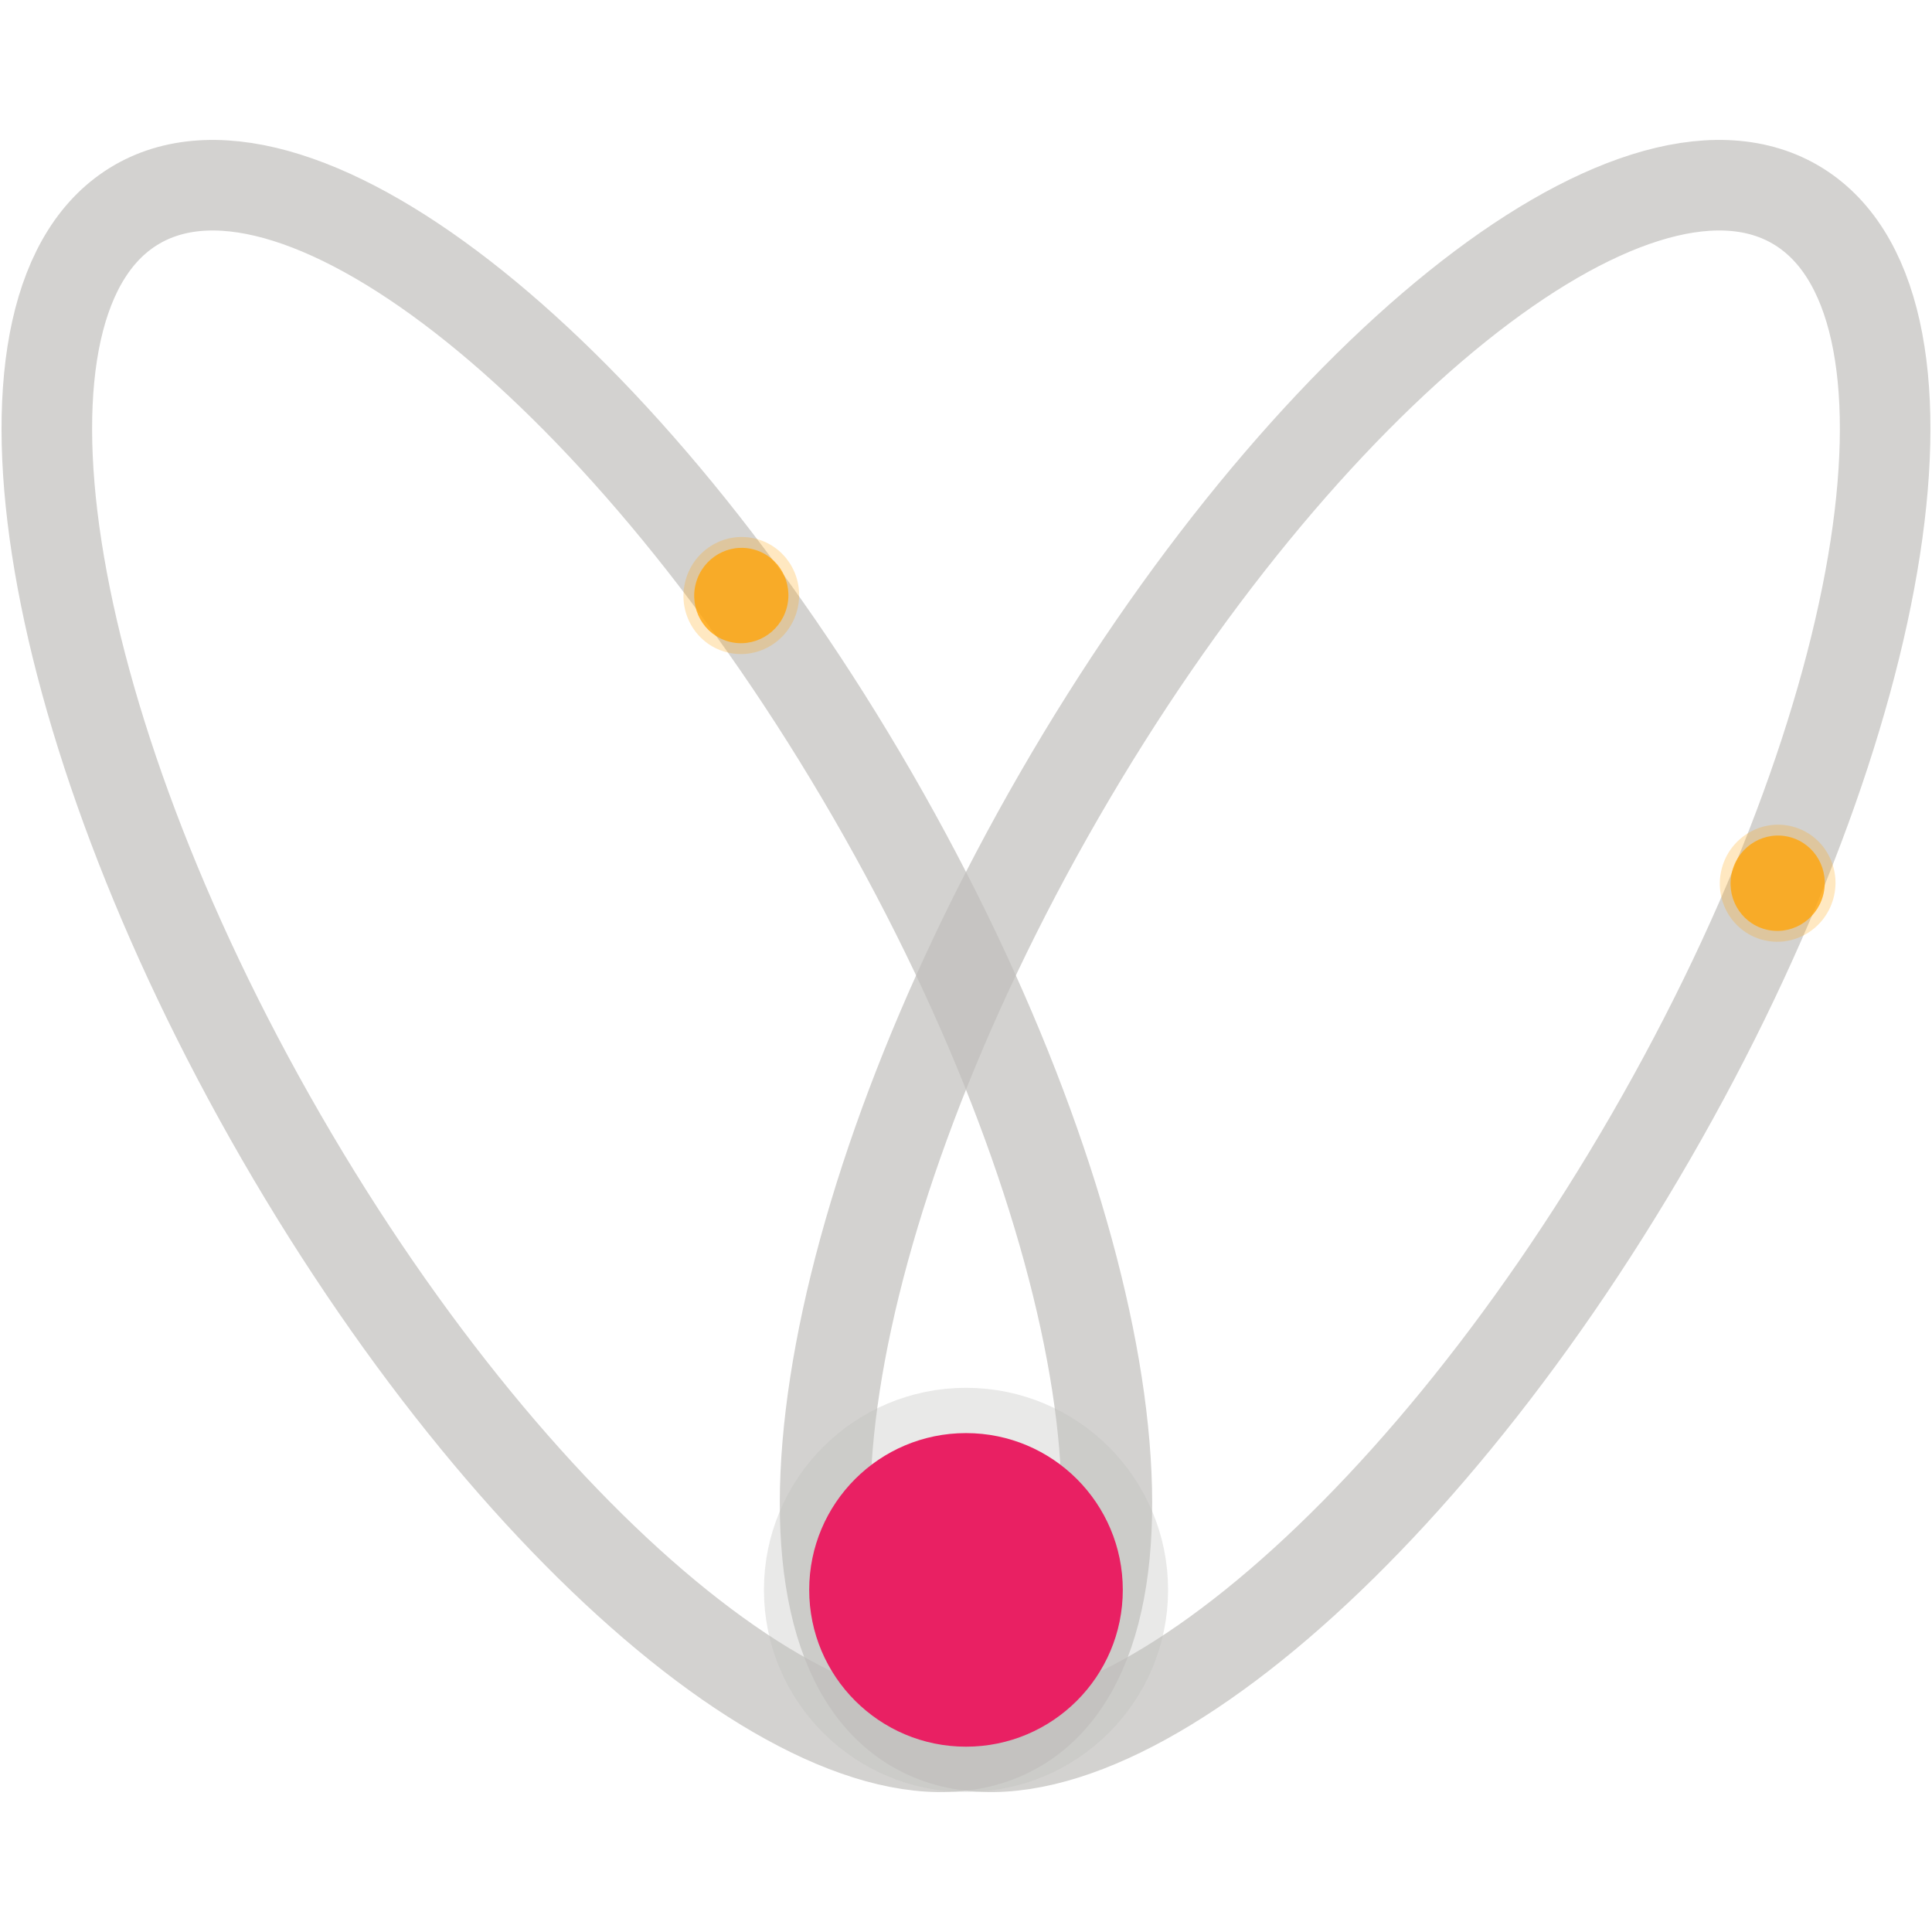
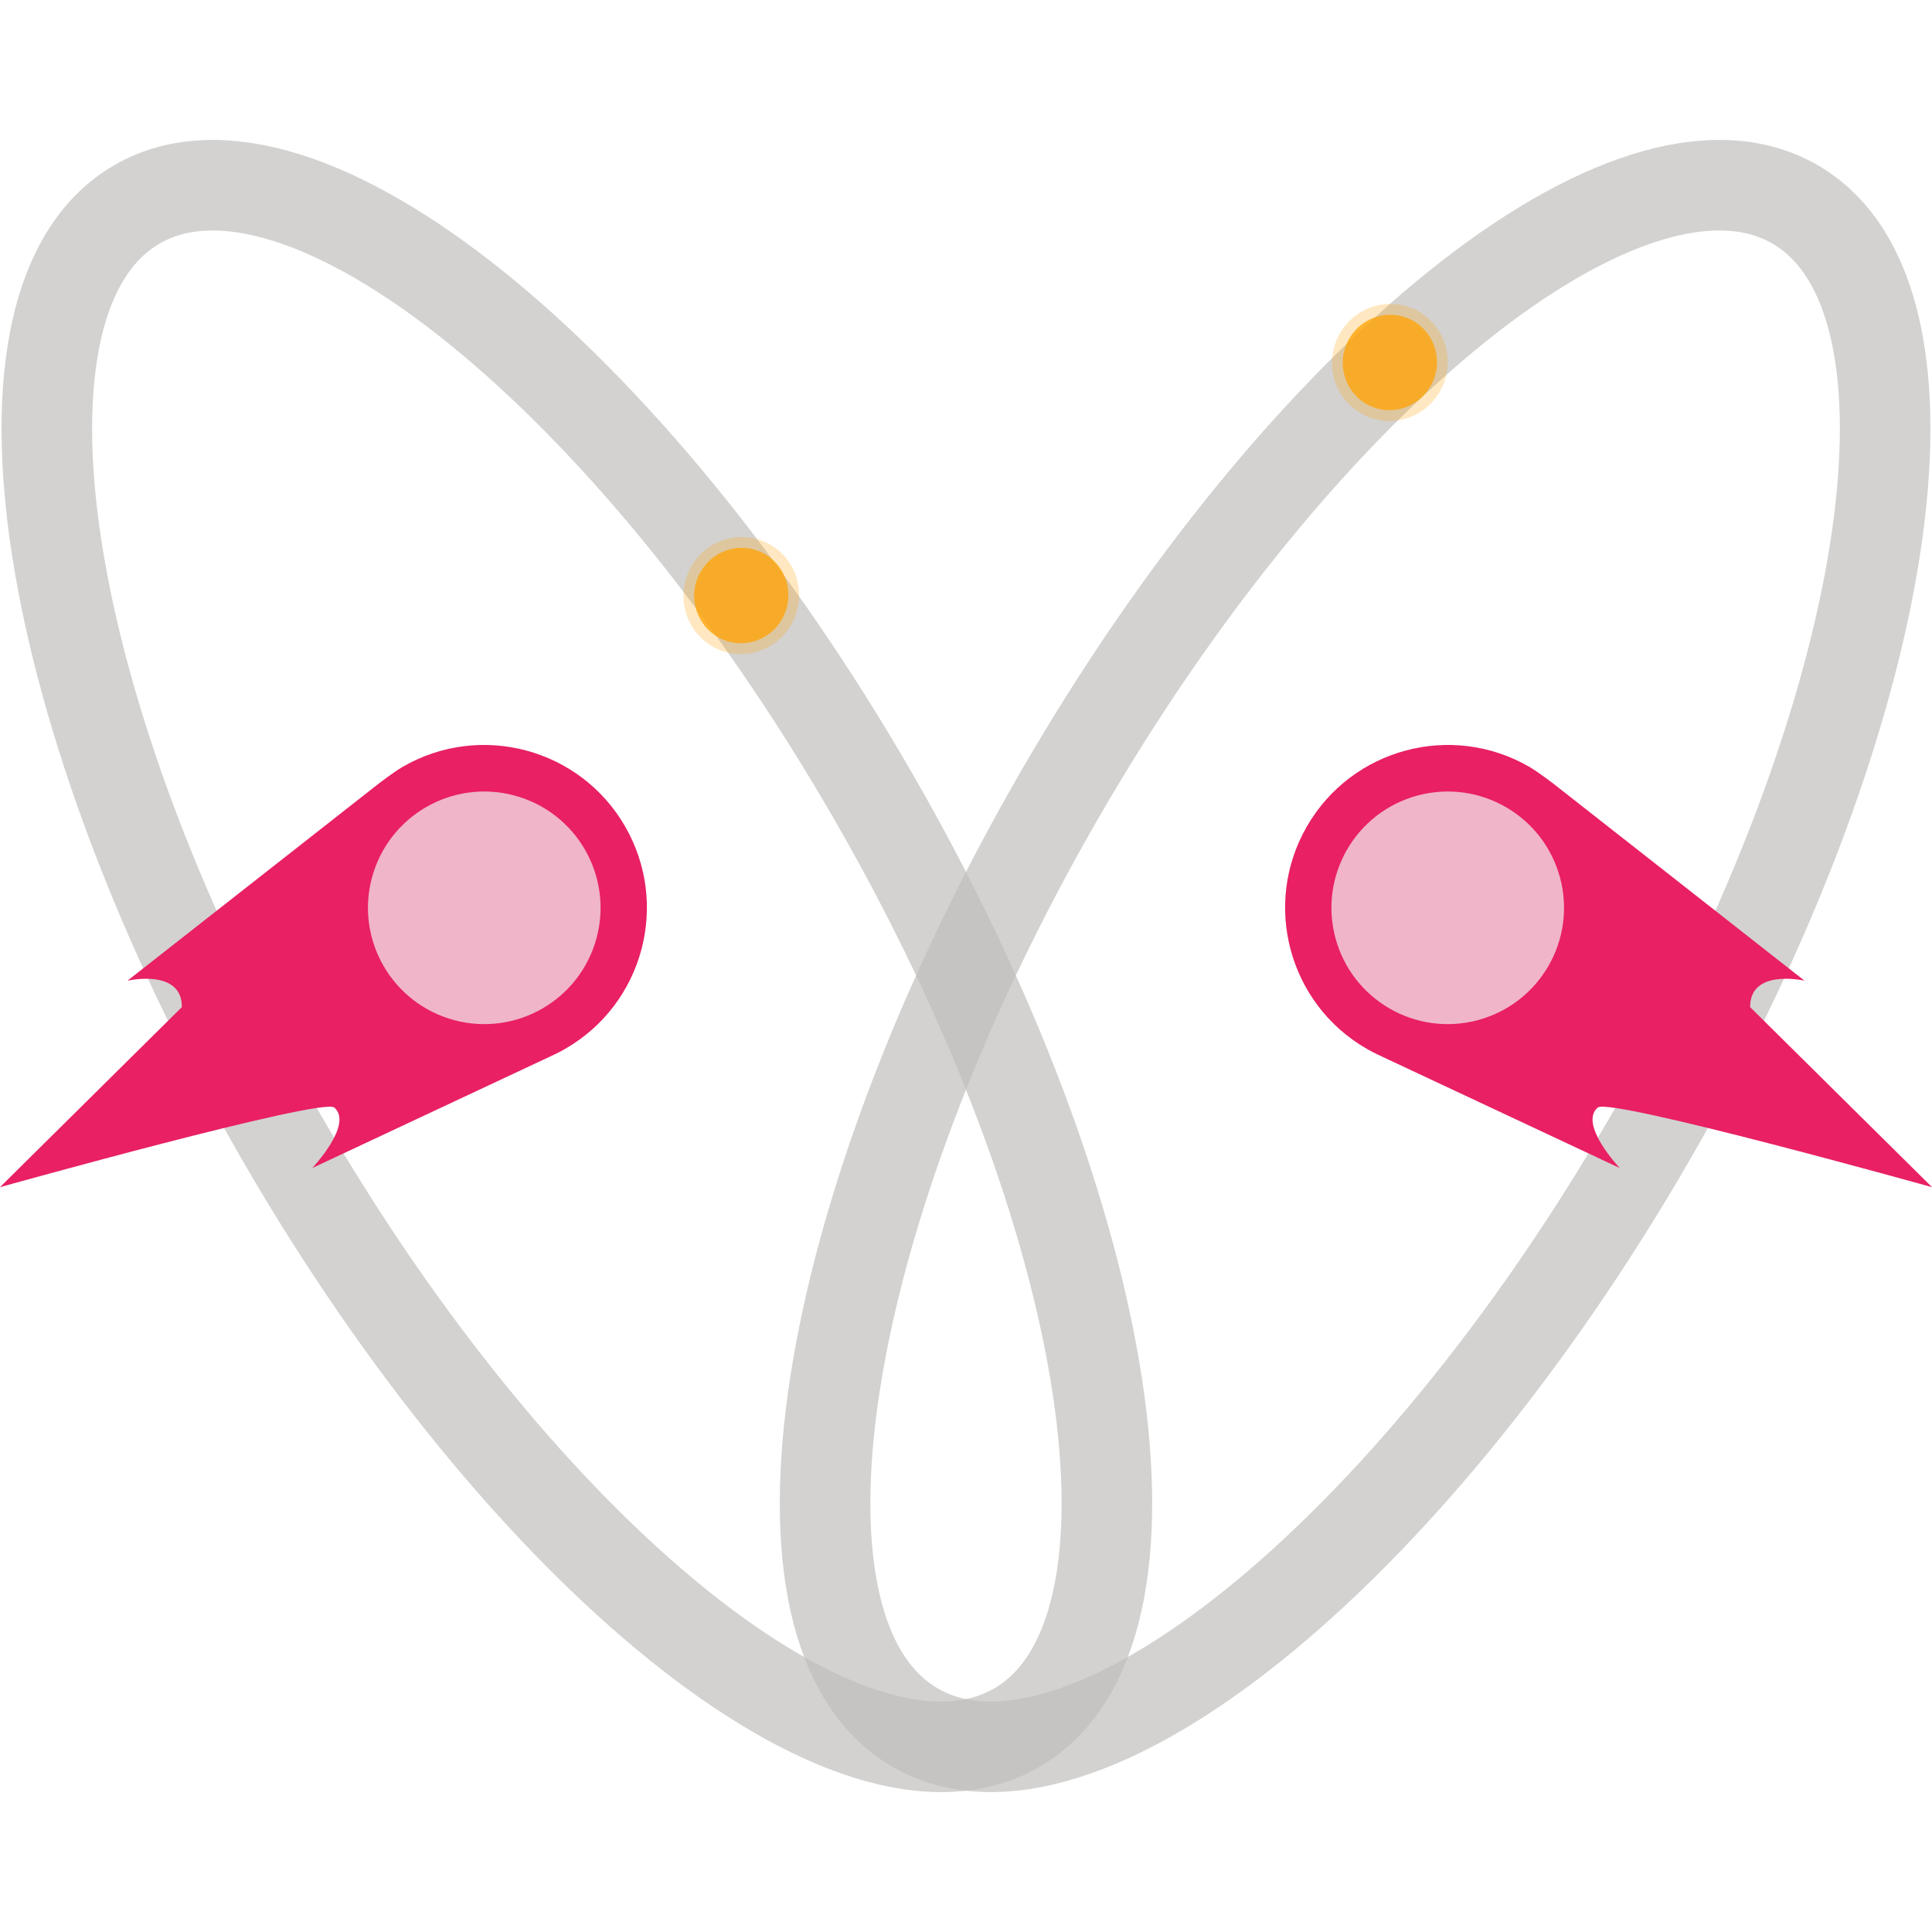
<svg xmlns="http://www.w3.org/2000/svg" width="64" height="64" viewBox="0 0 64 64" fill="none" version="1.1" id="svg2">
  <defs id="defs2" />
  <ellipse style="fill:none;fill-opacity:0.098;stroke:#c0bfbc;stroke-width:3;stroke-dasharray:none;stroke-opacity:0.698" id="ellipse1" cx="5.268" cy="-54.876" rx="29.137" ry="11.313" transform="rotate(120)" />
  <ellipse style="fill:none;fill-opacity:0.098;stroke:#c0bfbc;stroke-width:3;stroke-dasharray:none;stroke-opacity:0.698" id="ellipse6" cx="37.268" cy="0.549" rx="29.137" ry="11.313" transform="matrix(0.5,0.8660254,0.8660254,-0.5,0,0)" />
-   <circle style="fill:#e92063;fill-opacity:1;stroke:#c0bfbc;stroke-width:3;stroke-dasharray:none;stroke-opacity:0.346;paint-order:stroke fill markers" id="path13" cx="32" cy="52.667" r="5.194" />
-   <g id="g10" transform="translate(31.51829,3.706946)" style="opacity:0.85;fill:#ffa50a;fill-opacity:1">
+   <g id="g10" transform="translate(18.67179,-13.54406)" style="opacity:0.85;fill:#ffa50a;fill-opacity:1">
    <ellipse style="fill:#ffa50a;fill-opacity:0.3;stroke:none;stroke-width:3;stroke-linejoin:round;stroke-dasharray:none;stroke-opacity:1;paint-order:stroke markers fill" id="ellipse9" cx="17.382" cy="33.163" rx="1.941" ry="1.914" transform="matrix(-0.2650858,0.9642248,0.9642248,0.2650858,0,0)" />
    <ellipse style="fill:#ffa50a;fill-opacity:1;stroke:none;stroke-width:3;stroke-linejoin:round;stroke-dasharray:none;stroke-opacity:1;paint-order:stroke markers fill" id="ellipse10" cx="17.382" cy="33.163" rx="1.581" ry="1.559" transform="matrix(-0.2650858,0.9642248,0.9642248,0.2650858,0,0)" />
  </g>
  <g id="g3" transform="translate(-2.812353,-5.823649)" style="opacity:0.85;fill:#ffa50a;fill-opacity:1">
    <ellipse style="fill:#ffa50a;fill-opacity:0.3;stroke:none;stroke-width:3;stroke-linejoin:round;stroke-dasharray:none;stroke-opacity:1;paint-order:stroke markers fill" id="ellipse2" cx="17.382" cy="33.163" rx="1.941" ry="1.914" transform="matrix(-0.2650858,0.9642248,0.9642248,0.2650858,0,0)" />
    <ellipse style="fill:#ffa50a;fill-opacity:1;stroke:none;stroke-width:3;stroke-linejoin:round;stroke-dasharray:none;stroke-opacity:1;paint-order:stroke markers fill" id="ellipse3" cx="17.382" cy="33.163" rx="1.581" ry="1.559" transform="matrix(-0.2650858,0.9642248,0.9642248,0.2650858,0,0)" />
  </g>
+   <g id="g2" transform="matrix(3.361266,-0.9006485,-0.9006485,-3.361266,-166.4473,174.4169)">
+     <path style="fill:#e92063;fill-opacity:1;stroke-width:0.01" d="m 74.015,20.358 c 0,0 -2.743,1.622 -2.878,1.556 -0.22,-0.107 0.054,-0.611 0.054,-0.611 -0.65,0.548 -1.301,1.096 -1.951,1.644 -0.029,0.025 -0.057,0.051 -0.084,0.078 -0.605,0.605 -0.605,1.586 0,2.191 0.605,0.605 1.586,0.605 2.191,0 0.066,-0.066 0.176,-0.209 0.176,-0.209 l 1.828,-2.436 c 0,0 -0.471,0.25 -0.565,-0.109 z" id="path2" />
+     <circle style="fill:#f3f3f3;fill-opacity:0.703;stroke-width:0.01" cx="70.25" cy="24.12" r="1.107" id="circle2" />
+   </g>
+   <g id="g1" transform="matrix(-3.361266,-0.9006485,0.9006485,-3.361266,230.4473,174.4169)">
+     <path style="fill:#e92063;fill-opacity:1;stroke-width:0.01" d="m 74.015,20.358 c 0,0 -2.743,1.622 -2.878,1.556 -0.22,-0.107 0.054,-0.611 0.054,-0.611 -0.65,0.548 -1.301,1.096 -1.951,1.644 -0.029,0.025 -0.057,0.051 -0.084,0.078 -0.605,0.605 -0.605,1.586 0,2.191 0.605,0.605 1.586,0.605 2.191,0 0.066,-0.066 0.176,-0.209 0.176,-0.209 l 1.828,-2.436 c 0,0 -0.471,0.25 -0.565,-0.109 z" id="path1" />
+     <circle style="fill:#f3f3f3;fill-opacity:0.703;stroke-width:0.01" cx="70.25" cy="24.12" r="1.107" id="circle1" />
+   </g>
</svg>
